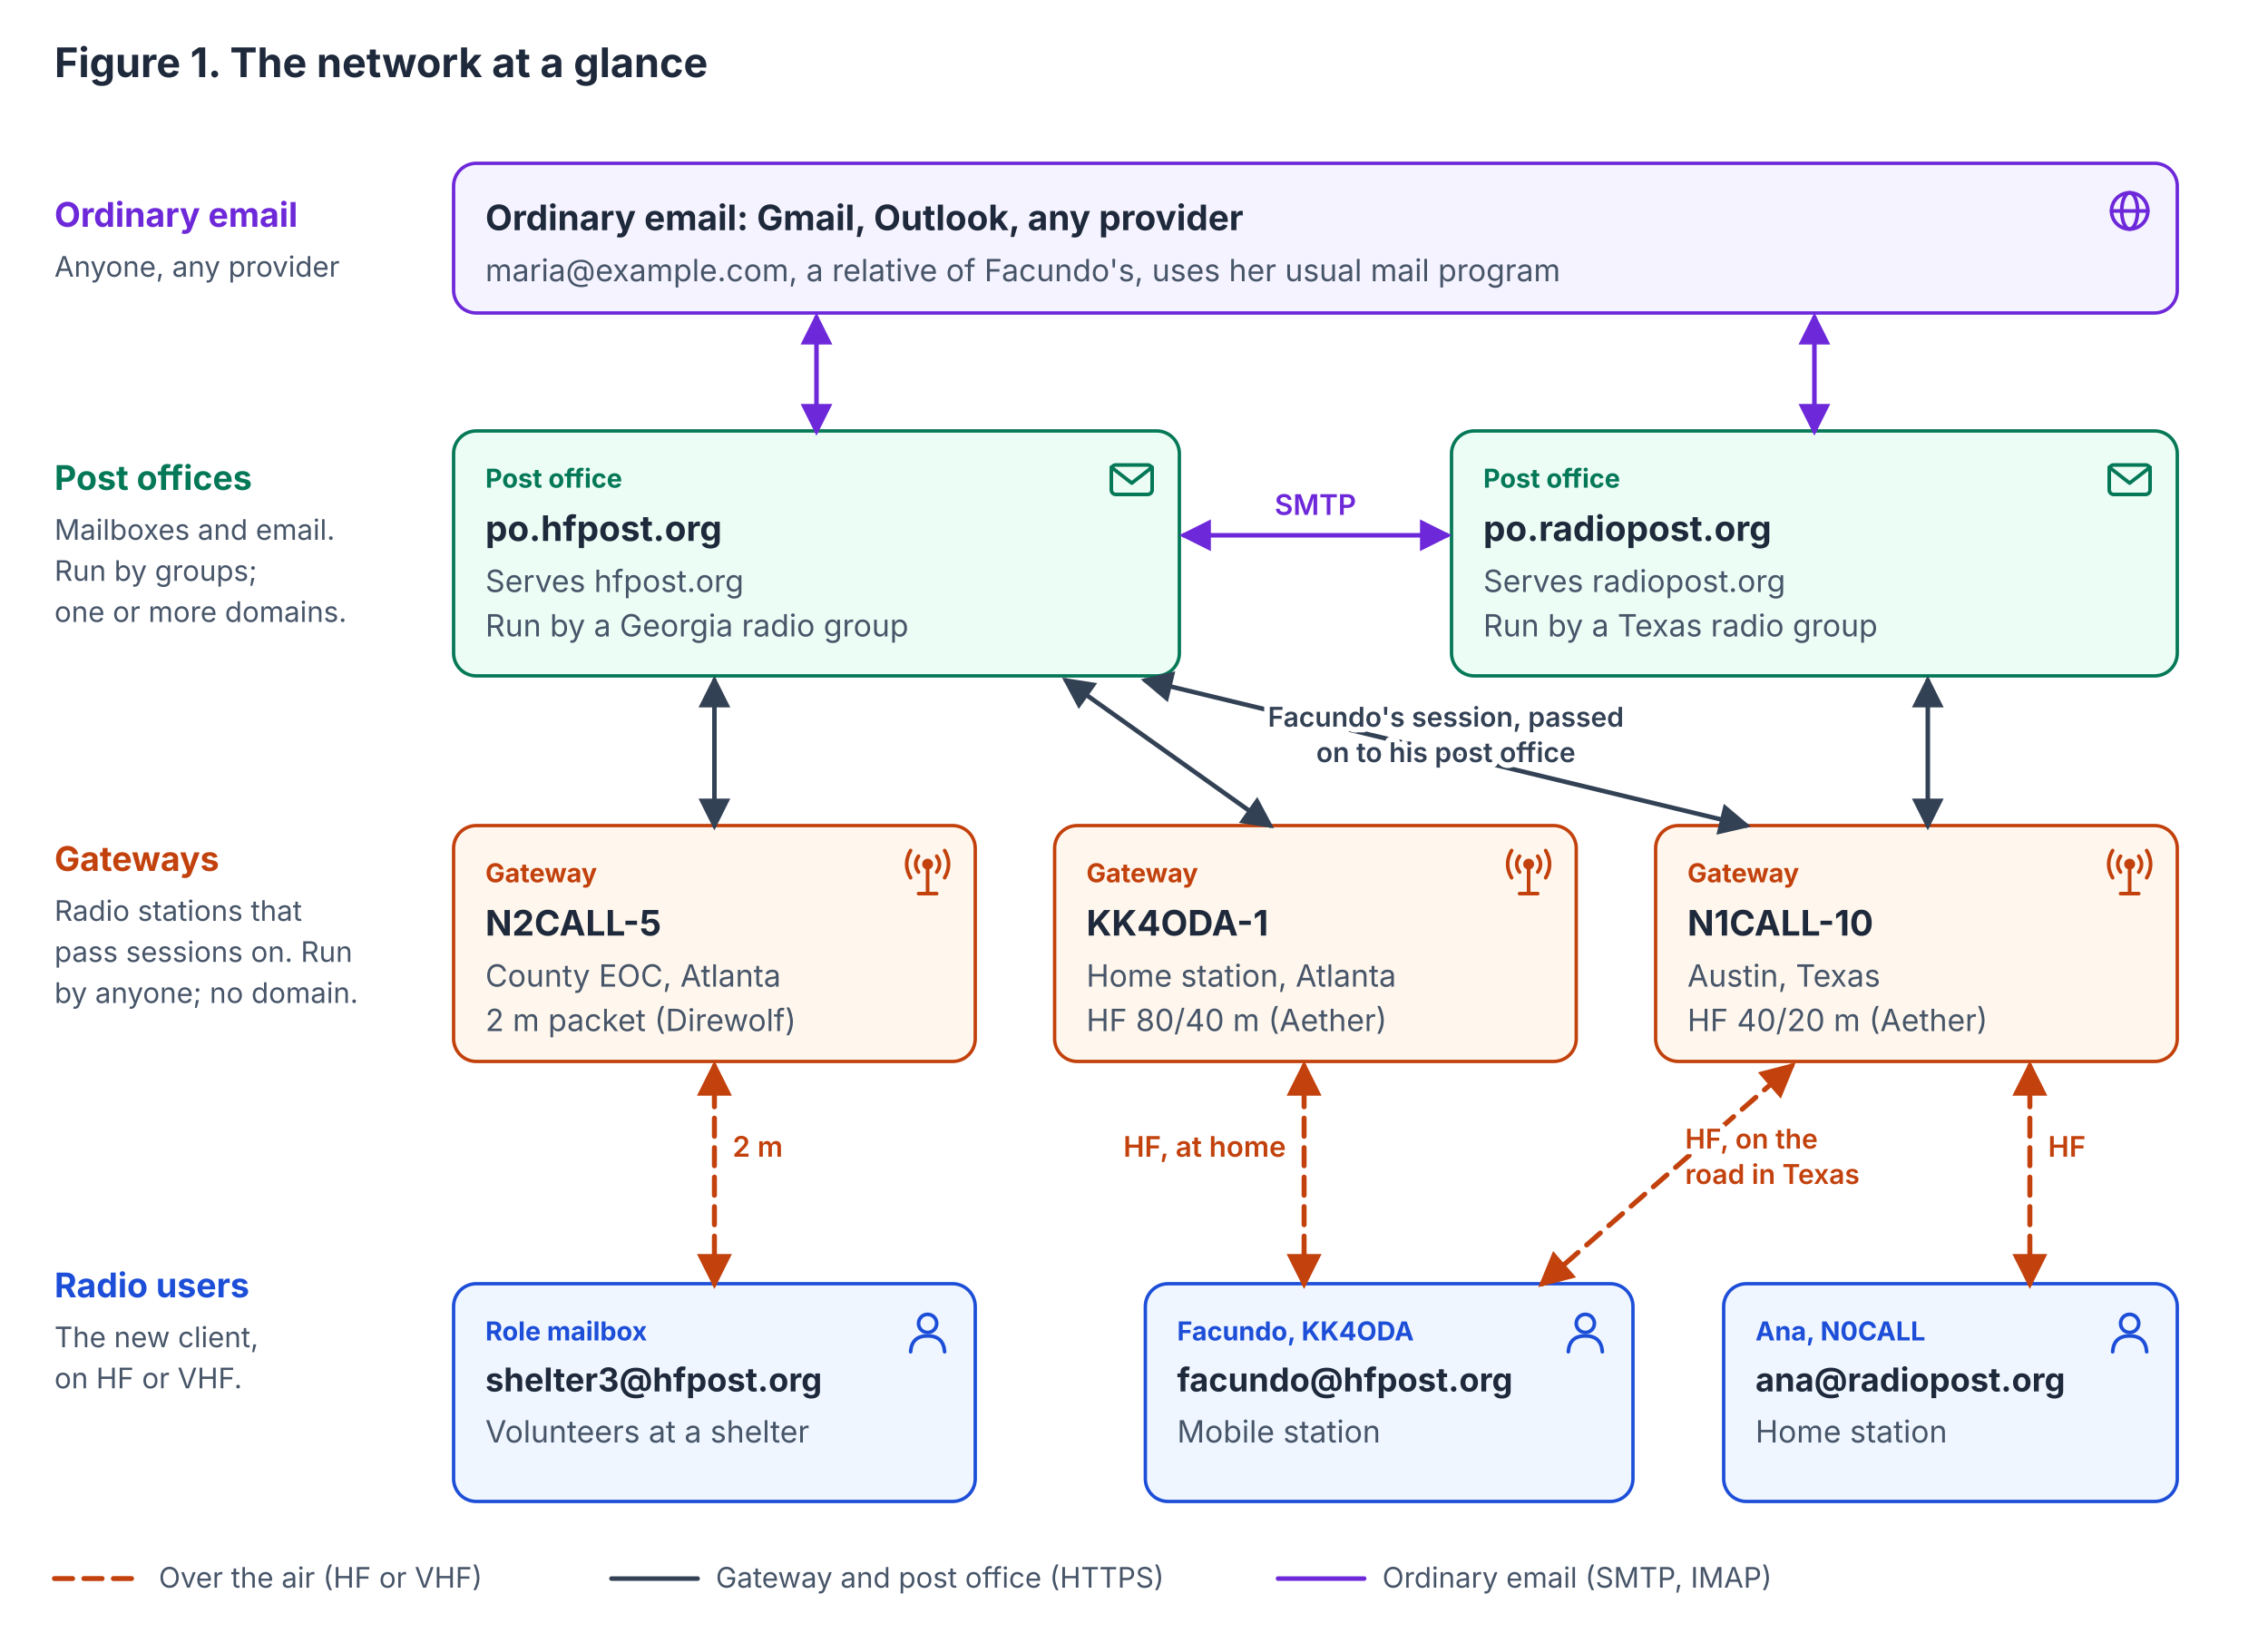
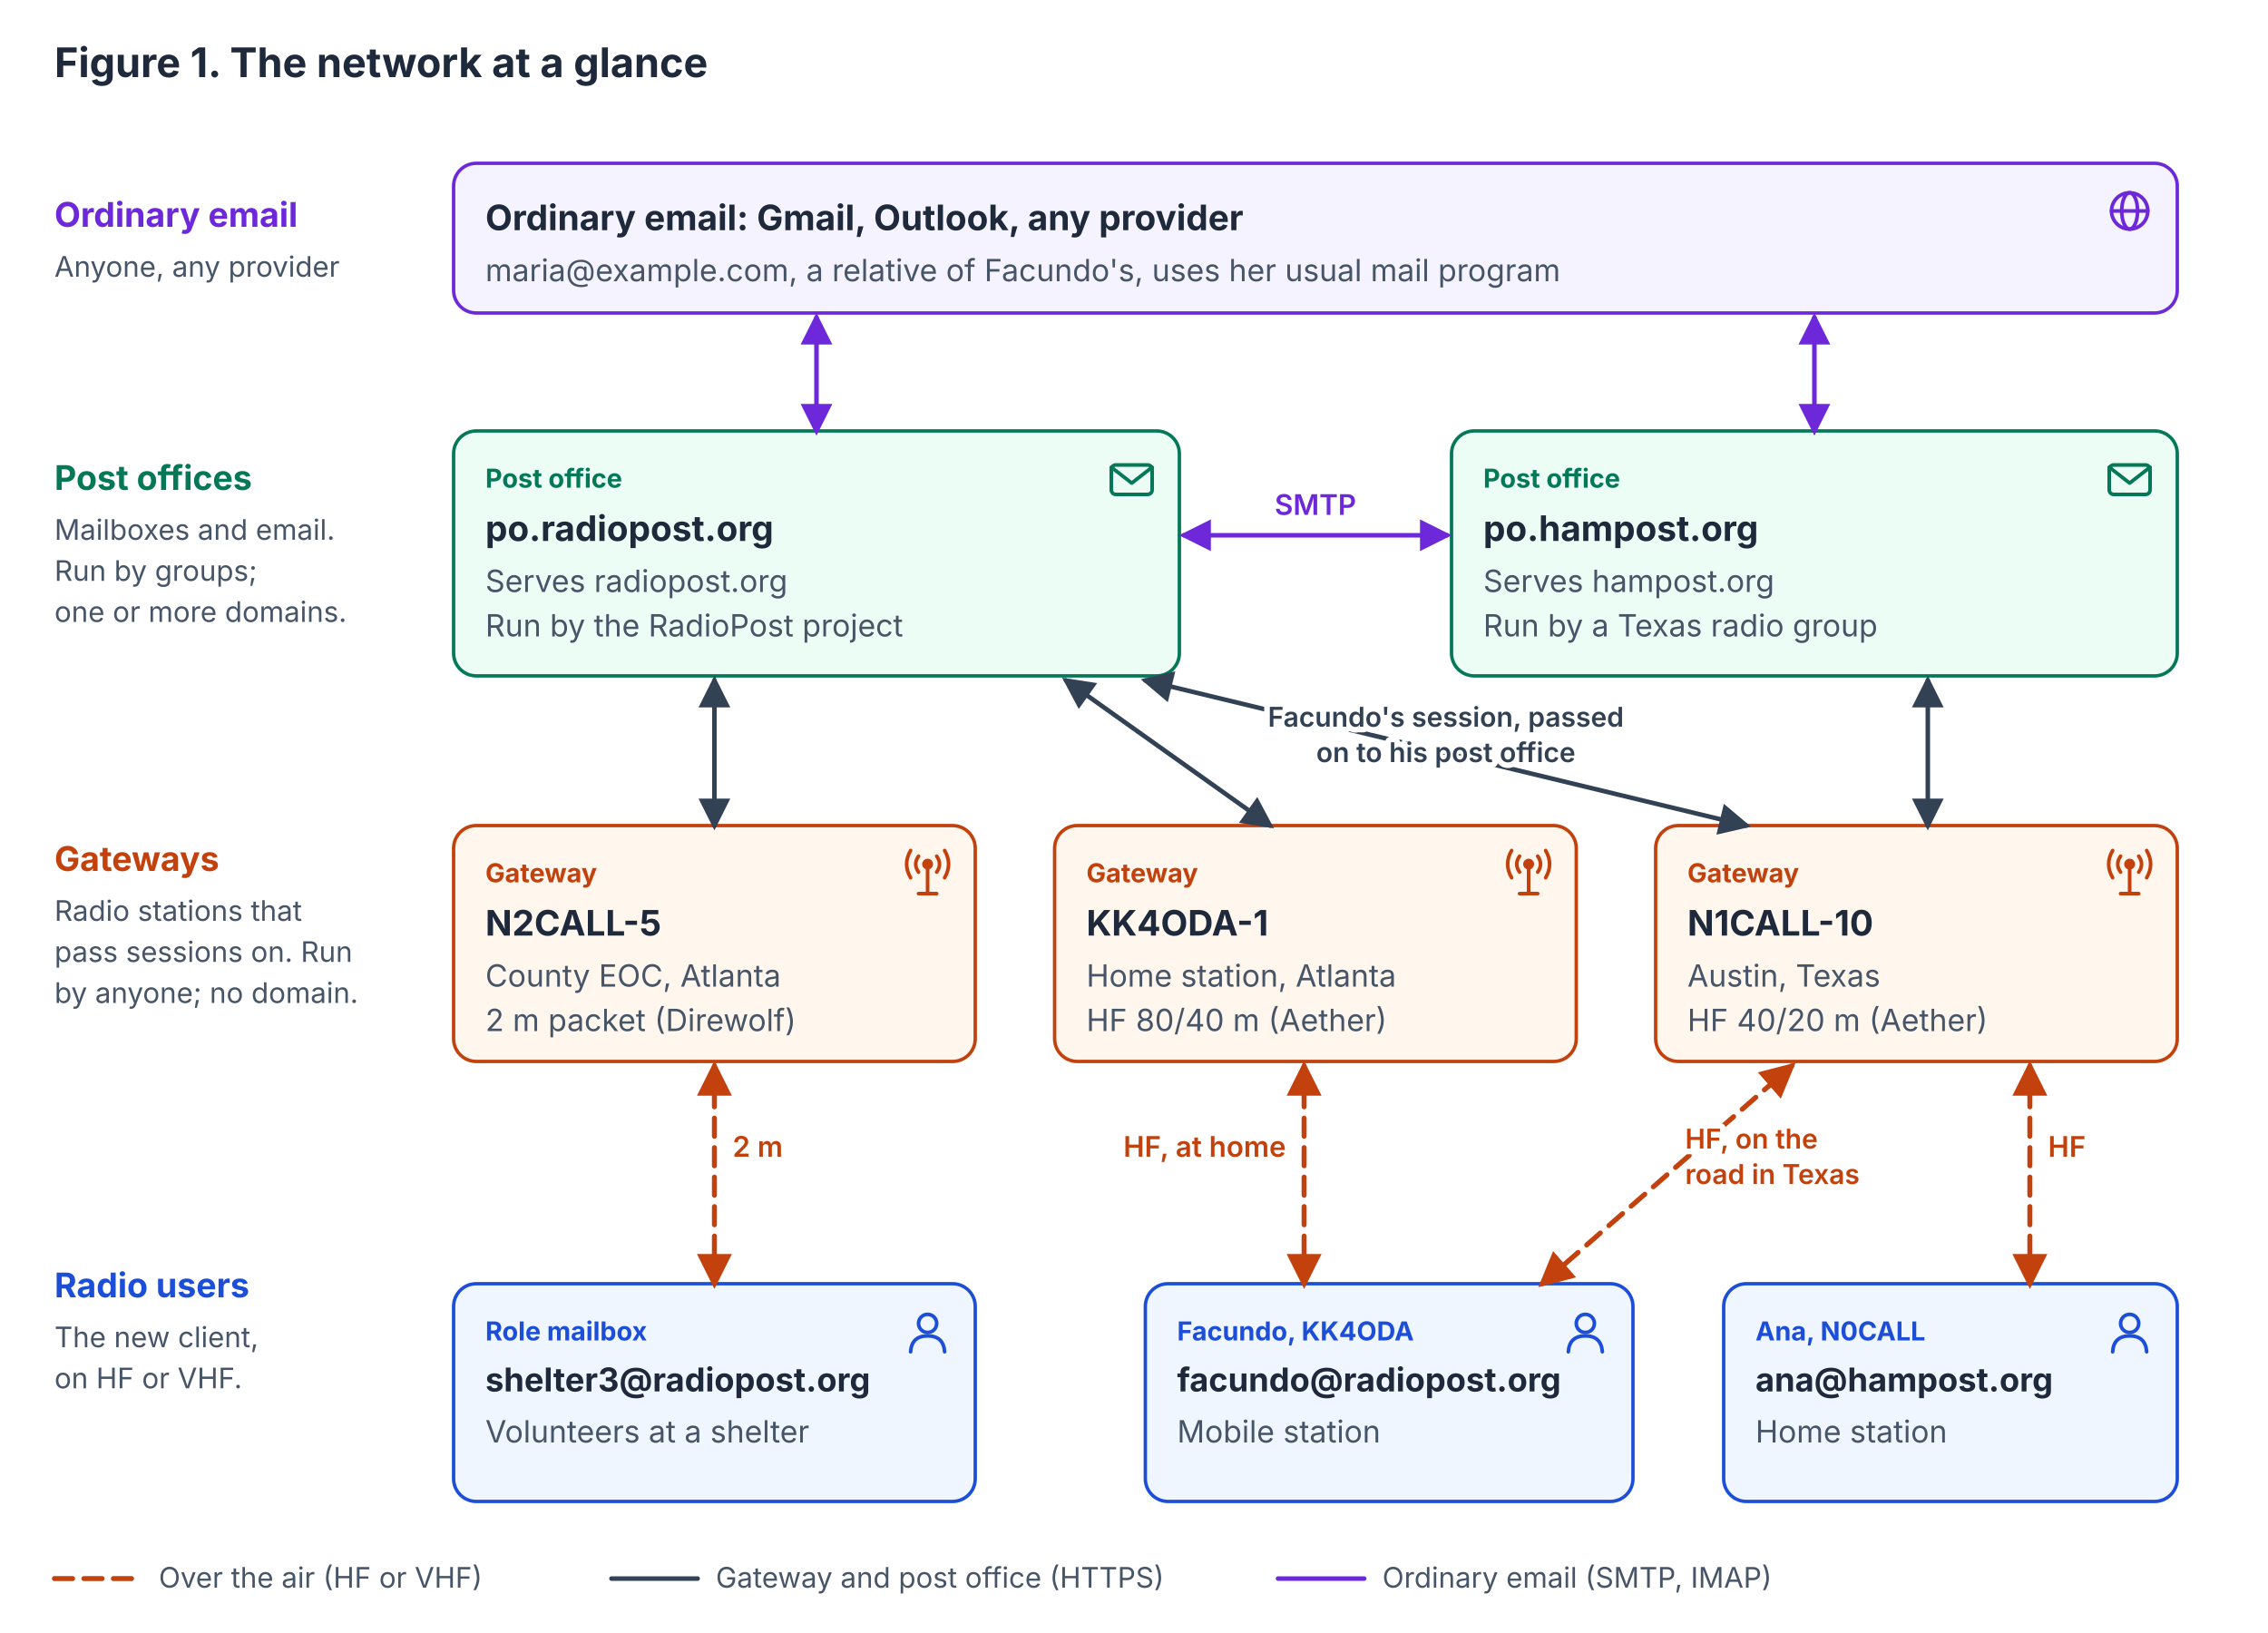
<svg xmlns="http://www.w3.org/2000/svg" viewBox="0 0 1000 720" width="1000" height="720" role="img" aria-label="Figure 1. The network at a glance">
  <defs>
    <marker id="ah-radio" viewBox="0 0 10 10" refX="8.5" refY="5" markerWidth="7" markerHeight="7" orient="auto-start-reverse">
      <path d="M 0 0 L 10 5 L 0 10 z" fill="#c2410c" />
    </marker>
    <marker id="ah-internet" viewBox="0 0 10 10" refX="8.5" refY="5" markerWidth="7" markerHeight="7" orient="auto-start-reverse">
      <path d="M 0 0 L 10 5 L 0 10 z" fill="#334155" />
    </marker>
    <marker id="ah-smtp" viewBox="0 0 10 10" refX="8.5" refY="5" markerWidth="7" markerHeight="7" orient="auto-start-reverse">
      <path d="M 0 0 L 10 5 L 0 10 z" fill="#6d28d9" />
    </marker>
    <marker id="ah-local" viewBox="0 0 10 10" refX="8.5" refY="5" markerWidth="7" markerHeight="7" orient="auto-start-reverse">
      <path d="M 0 0 L 10 5 L 0 10 z" fill="#64748b" />
    </marker>
    <marker id="ah-fail" viewBox="0 0 10 10" refX="8.5" refY="5" markerWidth="7" markerHeight="7" orient="auto-start-reverse">
      <path d="M 0 0 L 10 5 L 0 10 z" fill="#b91c1c" />
    </marker>
  </defs>
  <rect x="0" y="0" width="1000" height="720" fill="#ffffff" />
  <text x="24" y="34" font-family="Inter, 'Segoe UI', 'Helvetica Neue', Helvetica, Arial, sans-serif" font-size="18" font-weight="700" fill="#1e293b">Figure 1. The network at a glance</text>
  <text xml:space="preserve" x="24.0" y="100.0" font-family="Inter, 'Segoe UI', 'Helvetica Neue', Helvetica, Arial, sans-serif" font-size="15" font-weight="700" fill="#6d28d9" text-anchor="start">Ordinary email</text>
  <text xml:space="preserve" x="24.0" y="122.0" font-family="Inter, 'Segoe UI', 'Helvetica Neue', Helvetica, Arial, sans-serif" font-size="12.5" font-weight="400" fill="#475569" text-anchor="start">Anyone, any provider</text>
  <text xml:space="preserve" x="24.0" y="216.0" font-family="Inter, 'Segoe UI', 'Helvetica Neue', Helvetica, Arial, sans-serif" font-size="15" font-weight="700" fill="#047857" text-anchor="start">Post offices</text>
  <text xml:space="preserve" x="24.0" y="238.0" font-family="Inter, 'Segoe UI', 'Helvetica Neue', Helvetica, Arial, sans-serif" font-size="12.5" font-weight="400" fill="#475569" text-anchor="start">Mailboxes and email.</text>
  <text xml:space="preserve" x="24.0" y="256.1" font-family="Inter, 'Segoe UI', 'Helvetica Neue', Helvetica, Arial, sans-serif" font-size="12.5" font-weight="400" fill="#475569" text-anchor="start">Run by groups;</text>
  <text xml:space="preserve" x="24.0" y="274.2" font-family="Inter, 'Segoe UI', 'Helvetica Neue', Helvetica, Arial, sans-serif" font-size="12.5" font-weight="400" fill="#475569" text-anchor="start">one or more domains.</text>
  <text xml:space="preserve" x="24.0" y="384.0" font-family="Inter, 'Segoe UI', 'Helvetica Neue', Helvetica, Arial, sans-serif" font-size="15" font-weight="700" fill="#c2410c" text-anchor="start">Gateways</text>
  <text xml:space="preserve" x="24.0" y="406.0" font-family="Inter, 'Segoe UI', 'Helvetica Neue', Helvetica, Arial, sans-serif" font-size="12.5" font-weight="400" fill="#475569" text-anchor="start">Radio stations that</text>
  <text xml:space="preserve" x="24.0" y="424.1" font-family="Inter, 'Segoe UI', 'Helvetica Neue', Helvetica, Arial, sans-serif" font-size="12.5" font-weight="400" fill="#475569" text-anchor="start">pass sessions on. Run</text>
  <text xml:space="preserve" x="24.0" y="442.2" font-family="Inter, 'Segoe UI', 'Helvetica Neue', Helvetica, Arial, sans-serif" font-size="12.5" font-weight="400" fill="#475569" text-anchor="start">by anyone; no domain.</text>
  <text xml:space="preserve" x="24.0" y="572.0" font-family="Inter, 'Segoe UI', 'Helvetica Neue', Helvetica, Arial, sans-serif" font-size="15" font-weight="700" fill="#1d4ed8" text-anchor="start">Radio users</text>
  <text xml:space="preserve" x="24.0" y="594.0" font-family="Inter, 'Segoe UI', 'Helvetica Neue', Helvetica, Arial, sans-serif" font-size="12.5" font-weight="400" fill="#475569" text-anchor="start">The new client,</text>
  <text xml:space="preserve" x="24.0" y="612.1" font-family="Inter, 'Segoe UI', 'Helvetica Neue', Helvetica, Arial, sans-serif" font-size="12.5" font-weight="400" fill="#475569" text-anchor="start">on HF or VHF.</text>
  <rect x="200.0" y="72.0" width="760.0" height="66.0" rx="10" fill="#f5f3ff" stroke="#6d28d9" stroke-width="1.5" />
  <text xml:space="preserve" x="214.0" y="101.5" font-family="Inter, 'Segoe UI', 'Helvetica Neue', Helvetica, Arial, sans-serif" font-size="15.5" font-weight="700" fill="#1e293b" text-anchor="start">Ordinary email: Gmail, Outlook, any provider</text>
  <text xml:space="preserve" x="214.0" y="124.0" font-family="Inter, 'Segoe UI', 'Helvetica Neue', Helvetica, Arial, sans-serif" font-size="13.5" font-weight="400" fill="#475569" text-anchor="start">maria@example.com, a relative of Facundo's, uses her usual mail program</text>
  <g fill="none" stroke="#6d28d9" stroke-width="1.6" stroke-linecap="round">
    <circle cx="939" cy="93" r="8" />
    <ellipse cx="939" cy="93" rx="3.5" ry="8" />
    <path d="M 931 93 L 947 93" />
  </g>
  <rect x="200.0" y="190.0" width="320.0" height="108.0" rx="10" fill="#ecfdf5" stroke="#047857" stroke-width="1.5" />
  <text xml:space="preserve" x="214.0" y="215.0" font-family="Inter, 'Segoe UI', 'Helvetica Neue', Helvetica, Arial, sans-serif" font-size="11.5" font-weight="650" fill="#047857" text-anchor="start">Post office</text>
-   <text xml:space="preserve" x="214.0" y="238.5" font-family="Inter, 'Segoe UI', 'Helvetica Neue', Helvetica, Arial, sans-serif" font-size="15.5" font-weight="700" fill="#1e293b" text-anchor="start">po.hfpost.org</text>
-   <text xml:space="preserve" x="214.0" y="261.0" font-family="Inter, 'Segoe UI', 'Helvetica Neue', Helvetica, Arial, sans-serif" font-size="13.5" font-weight="400" fill="#475569" text-anchor="start">Serves hfpost.org</text>
-   <text xml:space="preserve" x="214.0" y="280.6" font-family="Inter, 'Segoe UI', 'Helvetica Neue', Helvetica, Arial, sans-serif" font-size="13.5" font-weight="400" fill="#475569" text-anchor="start">Run by a Georgia radio group</text>
+   <text xml:space="preserve" x="214.0" y="238.5" font-family="Inter, 'Segoe UI', 'Helvetica Neue', Helvetica, Arial, sans-serif" font-size="15.5" font-weight="700" fill="#1e293b" text-anchor="start">po.radiopost.org</text>
+   <text xml:space="preserve" x="214.0" y="261.0" font-family="Inter, 'Segoe UI', 'Helvetica Neue', Helvetica, Arial, sans-serif" font-size="13.5" font-weight="400" fill="#475569" text-anchor="start">Serves radiopost.org</text>
+   <text xml:space="preserve" x="214.0" y="280.6" font-family="Inter, 'Segoe UI', 'Helvetica Neue', Helvetica, Arial, sans-serif" font-size="13.5" font-weight="400" fill="#475569" text-anchor="start">Run by the RadioPost project</text>
  <g fill="none" stroke="#047857" stroke-width="1.6" stroke-linecap="round" stroke-linejoin="round">
    <rect x="490" y="205" width="18" height="13" rx="2" />
    <path d="M 490 206 L 499 213 L 508 206" />
  </g>
  <rect x="640.0" y="190.0" width="320.0" height="108.0" rx="10" fill="#ecfdf5" stroke="#047857" stroke-width="1.5" />
  <text xml:space="preserve" x="654.0" y="215.0" font-family="Inter, 'Segoe UI', 'Helvetica Neue', Helvetica, Arial, sans-serif" font-size="11.5" font-weight="650" fill="#047857" text-anchor="start">Post office</text>
-   <text xml:space="preserve" x="654.0" y="238.5" font-family="Inter, 'Segoe UI', 'Helvetica Neue', Helvetica, Arial, sans-serif" font-size="15.5" font-weight="700" fill="#1e293b" text-anchor="start">po.radiopost.org</text>
-   <text xml:space="preserve" x="654.0" y="261.0" font-family="Inter, 'Segoe UI', 'Helvetica Neue', Helvetica, Arial, sans-serif" font-size="13.5" font-weight="400" fill="#475569" text-anchor="start">Serves radiopost.org</text>
+   <text xml:space="preserve" x="654.0" y="238.5" font-family="Inter, 'Segoe UI', 'Helvetica Neue', Helvetica, Arial, sans-serif" font-size="15.5" font-weight="700" fill="#1e293b" text-anchor="start">po.hampost.org</text>
+   <text xml:space="preserve" x="654.0" y="261.0" font-family="Inter, 'Segoe UI', 'Helvetica Neue', Helvetica, Arial, sans-serif" font-size="13.5" font-weight="400" fill="#475569" text-anchor="start">Serves hampost.org</text>
  <text xml:space="preserve" x="654.0" y="280.6" font-family="Inter, 'Segoe UI', 'Helvetica Neue', Helvetica, Arial, sans-serif" font-size="13.5" font-weight="400" fill="#475569" text-anchor="start">Run by a Texas radio group</text>
  <g fill="none" stroke="#047857" stroke-width="1.6" stroke-linecap="round" stroke-linejoin="round">
    <rect x="930" y="205" width="18" height="13" rx="2" />
    <path d="M 930 206 L 939 213 L 948 206" />
  </g>
  <rect x="200.0" y="364.0" width="230.0" height="104.0" rx="10" fill="#fff7ed" stroke="#c2410c" stroke-width="1.5" />
  <text xml:space="preserve" x="214.0" y="389.0" font-family="Inter, 'Segoe UI', 'Helvetica Neue', Helvetica, Arial, sans-serif" font-size="11.5" font-weight="650" fill="#c2410c" text-anchor="start">Gateway</text>
  <text xml:space="preserve" x="214.0" y="412.5" font-family="Inter, 'Segoe UI', 'Helvetica Neue', Helvetica, Arial, sans-serif" font-size="15.5" font-weight="700" fill="#1e293b" text-anchor="start">N2CALL-5</text>
  <text xml:space="preserve" x="214.0" y="435.0" font-family="Inter, 'Segoe UI', 'Helvetica Neue', Helvetica, Arial, sans-serif" font-size="13.5" font-weight="400" fill="#475569" text-anchor="start">County EOC, Atlanta</text>
  <text xml:space="preserve" x="214.0" y="454.6" font-family="Inter, 'Segoe UI', 'Helvetica Neue', Helvetica, Arial, sans-serif" font-size="13.5" font-weight="400" fill="#475569" text-anchor="start">2 m packet (Direwolf)</text>
  <g fill="none" stroke="#c2410c" stroke-width="1.6" stroke-linecap="round">
    <path d="M 409 382 L 409 394 M 405 394 L 413 394" />
    <circle cx="409" cy="381" r="1.6" fill="#c2410c" />
    <path d="M 405 377.5 Q 402.5 381 405 384.5" />
    <path d="M 413 377.5 Q 415.5 381 413 384.5" />
    <path d="M 401.5 375 Q 398 381 401.5 387" />
    <path d="M 416.5 375 Q 420 381 416.5 387" />
  </g>
  <rect x="465.0" y="364.0" width="230.0" height="104.0" rx="10" fill="#fff7ed" stroke="#c2410c" stroke-width="1.5" />
  <text xml:space="preserve" x="479.0" y="389.0" font-family="Inter, 'Segoe UI', 'Helvetica Neue', Helvetica, Arial, sans-serif" font-size="11.5" font-weight="650" fill="#c2410c" text-anchor="start">Gateway</text>
  <text xml:space="preserve" x="479.0" y="412.5" font-family="Inter, 'Segoe UI', 'Helvetica Neue', Helvetica, Arial, sans-serif" font-size="15.5" font-weight="700" fill="#1e293b" text-anchor="start">KK4ODA-1</text>
  <text xml:space="preserve" x="479.0" y="435.0" font-family="Inter, 'Segoe UI', 'Helvetica Neue', Helvetica, Arial, sans-serif" font-size="13.5" font-weight="400" fill="#475569" text-anchor="start">Home station, Atlanta</text>
  <text xml:space="preserve" x="479.0" y="454.6" font-family="Inter, 'Segoe UI', 'Helvetica Neue', Helvetica, Arial, sans-serif" font-size="13.5" font-weight="400" fill="#475569" text-anchor="start">HF 80/40 m (Aether)</text>
  <g fill="none" stroke="#c2410c" stroke-width="1.6" stroke-linecap="round">
    <path d="M 674 382 L 674 394 M 670 394 L 678 394" />
    <circle cx="674" cy="381" r="1.6" fill="#c2410c" />
    <path d="M 670 377.5 Q 667.5 381 670 384.5" />
    <path d="M 678 377.5 Q 680.5 381 678 384.5" />
    <path d="M 666.5 375 Q 663 381 666.5 387" />
    <path d="M 681.5 375 Q 685 381 681.5 387" />
  </g>
  <rect x="730.0" y="364.0" width="230.0" height="104.0" rx="10" fill="#fff7ed" stroke="#c2410c" stroke-width="1.5" />
  <text xml:space="preserve" x="744.0" y="389.0" font-family="Inter, 'Segoe UI', 'Helvetica Neue', Helvetica, Arial, sans-serif" font-size="11.5" font-weight="650" fill="#c2410c" text-anchor="start">Gateway</text>
  <text xml:space="preserve" x="744.0" y="412.5" font-family="Inter, 'Segoe UI', 'Helvetica Neue', Helvetica, Arial, sans-serif" font-size="15.5" font-weight="700" fill="#1e293b" text-anchor="start">N1CALL-10</text>
  <text xml:space="preserve" x="744.0" y="435.0" font-family="Inter, 'Segoe UI', 'Helvetica Neue', Helvetica, Arial, sans-serif" font-size="13.5" font-weight="400" fill="#475569" text-anchor="start">Austin, Texas</text>
  <text xml:space="preserve" x="744.0" y="454.6" font-family="Inter, 'Segoe UI', 'Helvetica Neue', Helvetica, Arial, sans-serif" font-size="13.5" font-weight="400" fill="#475569" text-anchor="start">HF 40/20 m (Aether)</text>
  <g fill="none" stroke="#c2410c" stroke-width="1.6" stroke-linecap="round">
    <path d="M 939 382 L 939 394 M 935 394 L 943 394" />
    <circle cx="939" cy="381" r="1.6" fill="#c2410c" />
    <path d="M 935 377.5 Q 932.5 381 935 384.5" />
    <path d="M 943 377.5 Q 945.5 381 943 384.5" />
    <path d="M 931.5 375 Q 928 381 931.5 387" />
    <path d="M 946.5 375 Q 950 381 946.5 387" />
  </g>
  <rect x="200.0" y="566.0" width="230.0" height="96.0" rx="10" fill="#eff6ff" stroke="#1d4ed8" stroke-width="1.5" />
  <text xml:space="preserve" x="214.0" y="591.0" font-family="Inter, 'Segoe UI', 'Helvetica Neue', Helvetica, Arial, sans-serif" font-size="11.5" font-weight="650" fill="#1d4ed8" text-anchor="start">Role mailbox</text>
-   <text xml:space="preserve" x="214.0" y="613.5" font-family="Inter, 'Segoe UI', 'Helvetica Neue', Helvetica, Arial, sans-serif" font-size="14.5" font-weight="700" fill="#1e293b" text-anchor="start">shelter3@hfpost.org</text>
+   <text xml:space="preserve" x="214.0" y="613.5" font-family="Inter, 'Segoe UI', 'Helvetica Neue', Helvetica, Arial, sans-serif" font-size="14.5" font-weight="700" fill="#1e293b" text-anchor="start">shelter3@radiopost.org</text>
  <text xml:space="preserve" x="214.0" y="636.0" font-family="Inter, 'Segoe UI', 'Helvetica Neue', Helvetica, Arial, sans-serif" font-size="13.5" font-weight="400" fill="#475569" text-anchor="start">Volunteers at a shelter</text>
  <g fill="none" stroke="#1d4ed8" stroke-width="1.6" stroke-linecap="round">
    <circle cx="409" cy="583.5" r="4" />
    <path d="M 401.5 596 Q 402 589 409 589 Q 416 589 416.5 596" />
  </g>
  <rect x="505.0" y="566.0" width="215.0" height="96.0" rx="10" fill="#eff6ff" stroke="#1d4ed8" stroke-width="1.5" />
  <text xml:space="preserve" x="519.0" y="591.0" font-family="Inter, 'Segoe UI', 'Helvetica Neue', Helvetica, Arial, sans-serif" font-size="11.5" font-weight="650" fill="#1d4ed8" text-anchor="start">Facundo, KK4ODA</text>
-   <text xml:space="preserve" x="519.0" y="613.5" font-family="Inter, 'Segoe UI', 'Helvetica Neue', Helvetica, Arial, sans-serif" font-size="14.5" font-weight="700" fill="#1e293b" text-anchor="start">facundo@hfpost.org</text>
+   <text xml:space="preserve" x="519.0" y="613.5" font-family="Inter, 'Segoe UI', 'Helvetica Neue', Helvetica, Arial, sans-serif" font-size="14.5" font-weight="700" fill="#1e293b" text-anchor="start">facundo@radiopost.org</text>
  <text xml:space="preserve" x="519.0" y="636.0" font-family="Inter, 'Segoe UI', 'Helvetica Neue', Helvetica, Arial, sans-serif" font-size="13.5" font-weight="400" fill="#475569" text-anchor="start">Mobile station</text>
  <g fill="none" stroke="#1d4ed8" stroke-width="1.6" stroke-linecap="round">
    <circle cx="699" cy="583.5" r="4" />
    <path d="M 691.5 596 Q 692 589 699 589 Q 706 589 706.5 596" />
  </g>
  <rect x="760.0" y="566.0" width="200.0" height="96.0" rx="10" fill="#eff6ff" stroke="#1d4ed8" stroke-width="1.5" />
  <text xml:space="preserve" x="774.0" y="591.0" font-family="Inter, 'Segoe UI', 'Helvetica Neue', Helvetica, Arial, sans-serif" font-size="11.5" font-weight="650" fill="#1d4ed8" text-anchor="start">Ana, N0CALL</text>
-   <text xml:space="preserve" x="774.0" y="613.5" font-family="Inter, 'Segoe UI', 'Helvetica Neue', Helvetica, Arial, sans-serif" font-size="14.5" font-weight="700" fill="#1e293b" text-anchor="start">ana@radiopost.org</text>
+   <text xml:space="preserve" x="774.0" y="613.5" font-family="Inter, 'Segoe UI', 'Helvetica Neue', Helvetica, Arial, sans-serif" font-size="14.5" font-weight="700" fill="#1e293b" text-anchor="start">ana@hampost.org</text>
  <text xml:space="preserve" x="774.0" y="636.0" font-family="Inter, 'Segoe UI', 'Helvetica Neue', Helvetica, Arial, sans-serif" font-size="13.5" font-weight="400" fill="#475569" text-anchor="start">Home station</text>
  <g fill="none" stroke="#1d4ed8" stroke-width="1.6" stroke-linecap="round">
    <circle cx="939" cy="583.5" r="4" />
    <path d="M 931.5 596 Q 932 589 939 589 Q 946 589 946.5 596" />
  </g>
  <path d="M 360.0 190.0 L 360.0 140.0" fill="none" stroke="#6d28d9" stroke-width="2.0" stroke-linecap="round" stroke-linejoin="round" marker-start="url(#ah-smtp)" marker-end="url(#ah-smtp)" />
  <path d="M 800.0 190.0 L 800.0 140.0" fill="none" stroke="#6d28d9" stroke-width="2.0" stroke-linecap="round" stroke-linejoin="round" marker-start="url(#ah-smtp)" marker-end="url(#ah-smtp)" />
  <path d="M 522.0 236.0 L 638.0 236.0" fill="none" stroke="#6d28d9" stroke-width="2.0" stroke-linecap="round" stroke-linejoin="round" marker-start="url(#ah-smtp)" marker-end="url(#ah-smtp)" />
  <text xml:space="preserve" x="580.0" y="227.0" font-family="Inter, 'Segoe UI', 'Helvetica Neue', Helvetica, Arial, sans-serif" font-size="12.5" font-weight="600" fill="#6d28d9" text-anchor="middle" paint-order="stroke" stroke="#ffffff" stroke-width="5" stroke-linejoin="round">SMTP</text>
  <path d="M 315.0 364.0 L 315.0 300.0" fill="none" stroke="#334155" stroke-width="2.0" stroke-linecap="round" stroke-linejoin="round" marker-start="url(#ah-internet)" marker-end="url(#ah-internet)" />
  <path d="M 560.0 364.0 L 470.0 300.0" fill="none" stroke="#334155" stroke-width="2.0" stroke-linecap="round" stroke-linejoin="round" marker-start="url(#ah-internet)" marker-end="url(#ah-internet)" />
  <path d="M 850.0 364.0 L 850.0 300.0" fill="none" stroke="#334155" stroke-width="2.0" stroke-linecap="round" stroke-linejoin="round" marker-start="url(#ah-internet)" marker-end="url(#ah-internet)" />
  <path d="M 770.0 364.0 L 505.0 300.0" fill="none" stroke="#334155" stroke-width="2.0" stroke-linecap="round" stroke-linejoin="round" marker-start="url(#ah-internet)" marker-end="url(#ah-internet)" />
  <text xml:space="preserve" x="637.5" y="320.4" font-family="Inter, 'Segoe UI', 'Helvetica Neue', Helvetica, Arial, sans-serif" font-size="12" font-weight="600" fill="#334155" text-anchor="middle" paint-order="stroke" stroke="#ffffff" stroke-width="5" stroke-linejoin="round">Facundo's session, passed</text>
  <text xml:space="preserve" x="637.5" y="336.0" font-family="Inter, 'Segoe UI', 'Helvetica Neue', Helvetica, Arial, sans-serif" font-size="12" font-weight="600" fill="#334155" text-anchor="middle" paint-order="stroke" stroke="#ffffff" stroke-width="5" stroke-linejoin="round">on to his post office</text>
  <path d="M 315.0 566.0 L 315.0 470.0" fill="none" stroke="#c2410c" stroke-width="2.2" stroke-dasharray="8 5" stroke-linecap="round" stroke-linejoin="round" marker-start="url(#ah-radio)" marker-end="url(#ah-radio)" />
  <text xml:space="preserve" x="323.0" y="510.0" font-family="Inter, 'Segoe UI', 'Helvetica Neue', Helvetica, Arial, sans-serif" font-size="12.5" font-weight="600" fill="#c2410c" text-anchor="start" paint-order="stroke" stroke="#ffffff" stroke-width="5" stroke-linejoin="round">2 m</text>
  <path d="M 575.0 566.0 L 575.0 470.0" fill="none" stroke="#c2410c" stroke-width="2.2" stroke-dasharray="8 5" stroke-linecap="round" stroke-linejoin="round" marker-start="url(#ah-radio)" marker-end="url(#ah-radio)" />
  <text xml:space="preserve" x="567.0" y="510.0" font-family="Inter, 'Segoe UI', 'Helvetica Neue', Helvetica, Arial, sans-serif" font-size="12.5" font-weight="600" fill="#c2410c" text-anchor="end" paint-order="stroke" stroke="#ffffff" stroke-width="5" stroke-linejoin="round">HF, at home</text>
  <path d="M 680.0 566.0 L 790.0 470.0" fill="none" stroke="#c2410c" stroke-width="2.2" stroke-dasharray="8 5" stroke-linecap="round" stroke-linejoin="round" marker-start="url(#ah-radio)" marker-end="url(#ah-radio)" />
  <text xml:space="preserve" x="743.0" y="506.4" font-family="Inter, 'Segoe UI', 'Helvetica Neue', Helvetica, Arial, sans-serif" font-size="12" font-weight="600" fill="#c2410c" text-anchor="start" paint-order="stroke" stroke="#ffffff" stroke-width="5" stroke-linejoin="round">HF, on the</text>
  <text xml:space="preserve" x="743.0" y="522.0" font-family="Inter, 'Segoe UI', 'Helvetica Neue', Helvetica, Arial, sans-serif" font-size="12" font-weight="600" fill="#c2410c" text-anchor="start" paint-order="stroke" stroke="#ffffff" stroke-width="5" stroke-linejoin="round">road in Texas</text>
  <path d="M 895.0 566.0 L 895.0 470.0" fill="none" stroke="#c2410c" stroke-width="2.2" stroke-dasharray="8 5" stroke-linecap="round" stroke-linejoin="round" marker-start="url(#ah-radio)" marker-end="url(#ah-radio)" />
  <text xml:space="preserve" x="903.0" y="510.0" font-family="Inter, 'Segoe UI', 'Helvetica Neue', Helvetica, Arial, sans-serif" font-size="12.5" font-weight="600" fill="#c2410c" text-anchor="start" paint-order="stroke" stroke="#ffffff" stroke-width="5" stroke-linejoin="round">HF</text>
  <path d="M 24.0 696.0 L 62.0 696.0" fill="none" stroke="#c2410c" stroke-width="2.2" stroke-dasharray="8 5" stroke-linecap="round" stroke-linejoin="round" />
  <text xml:space="preserve" x="70.0" y="700.0" font-family="Inter, 'Segoe UI', 'Helvetica Neue', Helvetica, Arial, sans-serif" font-size="12.5" font-weight="400" fill="#475569" text-anchor="start">Over the air (HF or VHF)</text>
  <path d="M 269.6 696.0 L 307.6 696.0" fill="none" stroke="#334155" stroke-width="2.0" stroke-linecap="round" stroke-linejoin="round" />
  <text xml:space="preserve" x="315.6" y="700.0" font-family="Inter, 'Segoe UI', 'Helvetica Neue', Helvetica, Arial, sans-serif" font-size="12.5" font-weight="400" fill="#475569" text-anchor="start">Gateway and post office (HTTPS)</text>
  <path d="M 563.5 696.0 L 601.5 696.0" fill="none" stroke="#6d28d9" stroke-width="2.0" stroke-linecap="round" stroke-linejoin="round" />
  <text xml:space="preserve" x="609.5" y="700.0" font-family="Inter, 'Segoe UI', 'Helvetica Neue', Helvetica, Arial, sans-serif" font-size="12.5" font-weight="400" fill="#475569" text-anchor="start">Ordinary email (SMTP, IMAP)</text>
</svg>
